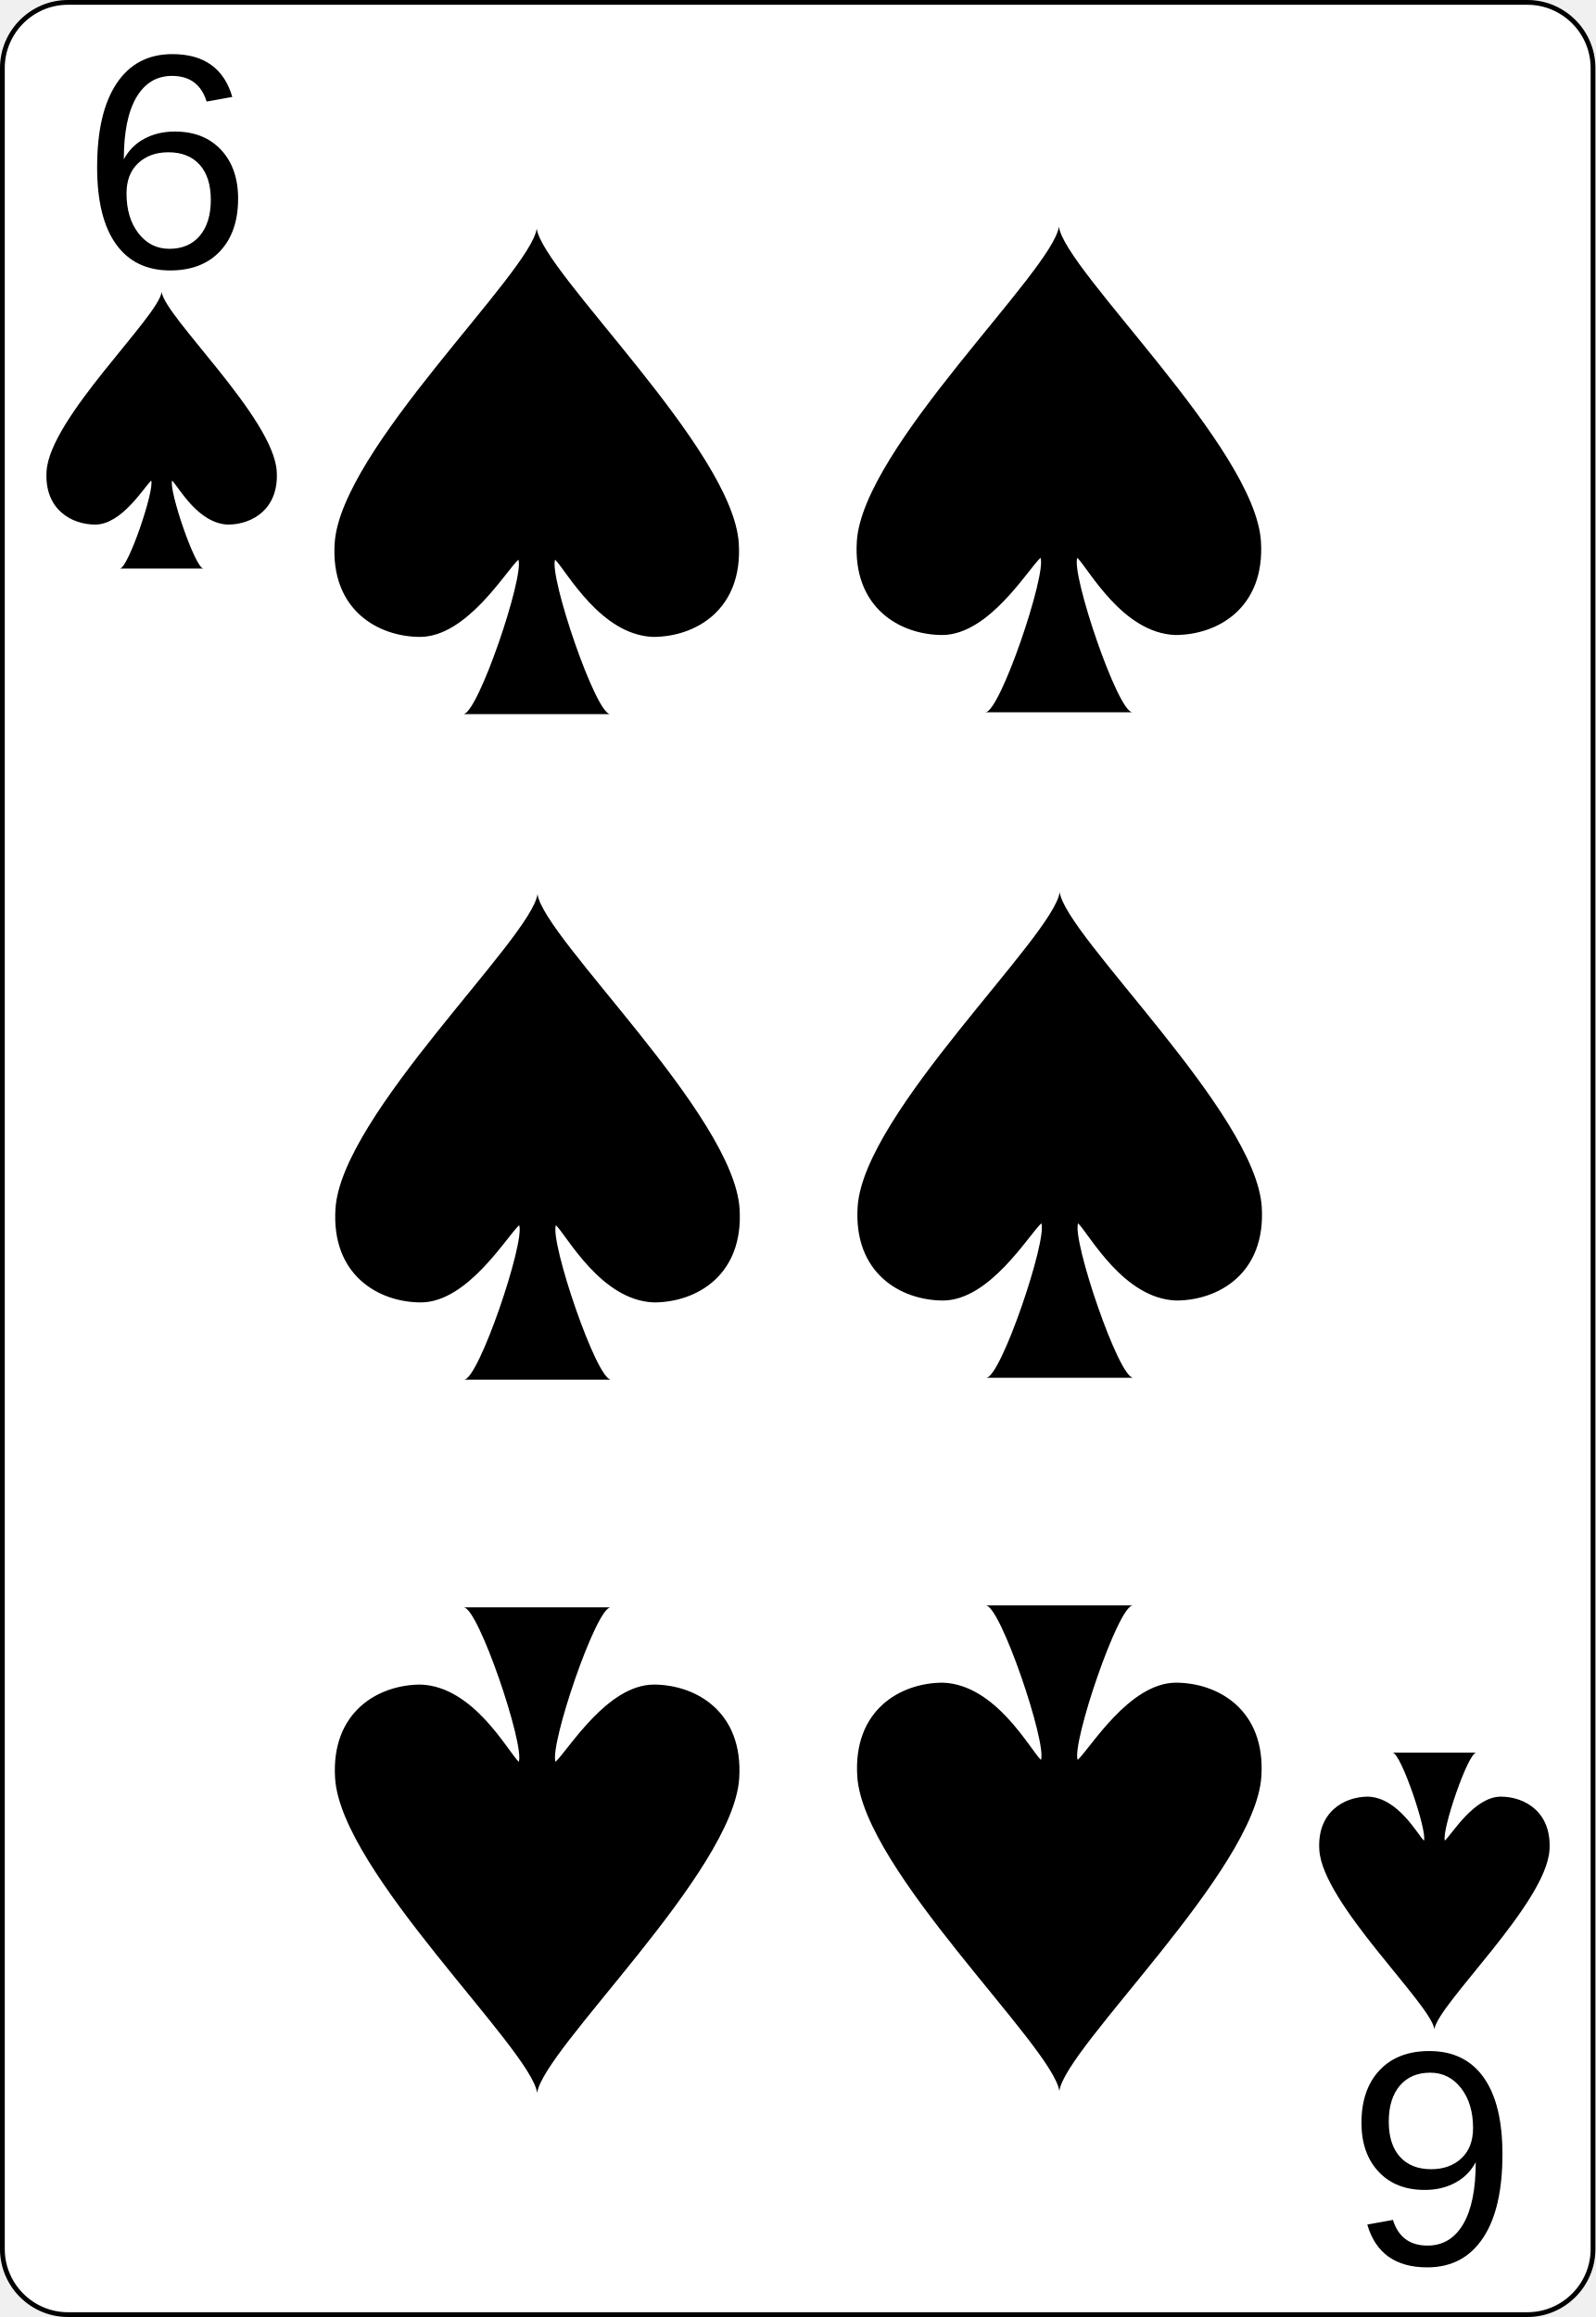
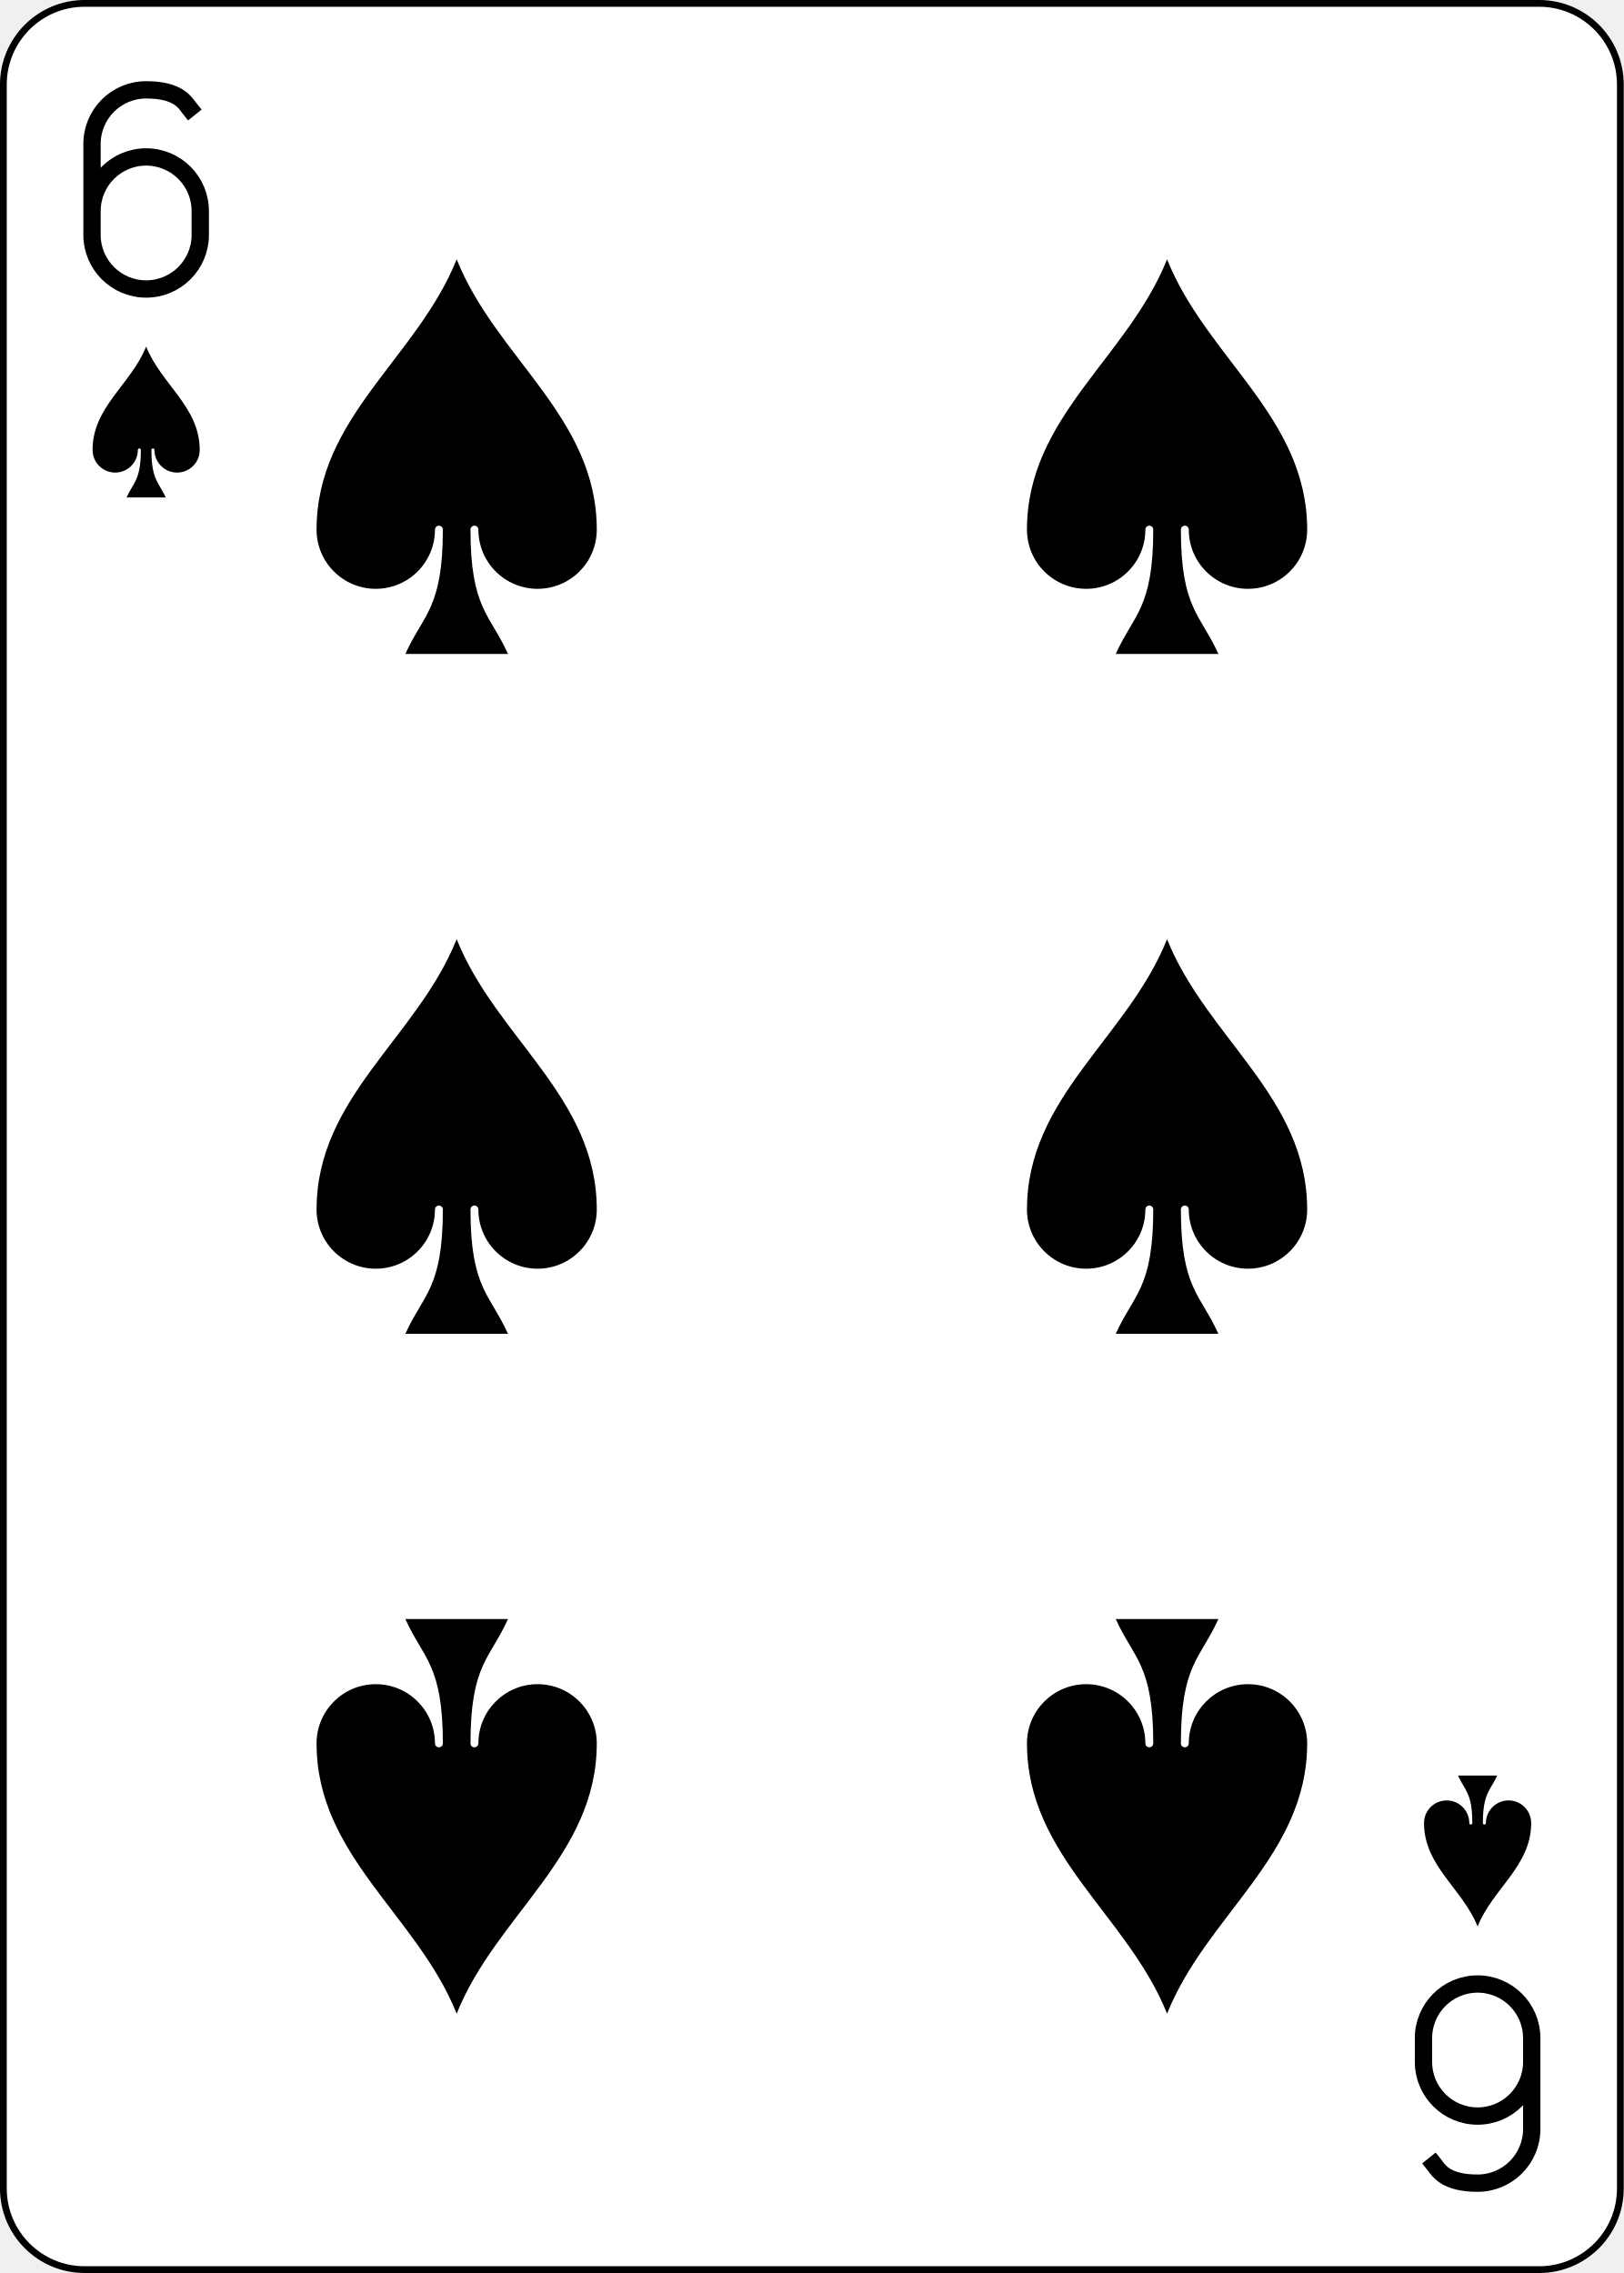
- <svg xmlns="http://www.w3.org/2000/svg" width="167.087pt" height="242.667pt" viewBox="0 0 167.087 242.667" xml:space="preserve" id="svg2" version="1.1">
-   <defs id="defs41" />
-   <g id="Layer_x0020_1" style="fill-rule:nonzero;clip-rule:nonzero;stroke:#000000;stroke-miterlimit:4;">
-     <path style="fill:#FFFFFF;stroke-width:0.5;" d="M166.837,235.548c0,3.777-3.087,6.869-6.871,6.869H7.111c-3.775,0-6.861-3.092-6.861-6.869V7.12C0.25,3.343,3.336,0.25,7.111,0.25h152.855    c3.784,0,6.871,3.093,6.871,6.87v228.428z" id="path5" />
-     <g style="stroke:none;" id="g7">
-       <g id="g9">
- 				
- 			</g>
-     </g>
-     <g id="g15">
- 			
- 		</g>
-     <g id="g19">
- 			
- 		</g>
-     <g style="stroke:none;" id="g23">
-       <g id="g25">
- 				
- 			</g>
-     </g>
-     <g style="stroke:none;" id="g31">
-       <g id="g33">
- 				
- 			</g>
-     </g>
-   </g>
-   <text xml:space="preserve" style="font-size:32px;font-style:normal;font-weight:normal;line-height:125%;letter-spacing:0px;word-spacing:0px;fill:#000000;fill-opacity:1;stroke:none;font-family:Bitstream Vera Sans" x="8.547" y="28.013" id="text3788">
-     <tspan id="tspan3790" x="8.547" y="28.013" style="font-style:normal;font-variant:normal;font-weight:normal;font-stretch:normal;font-family:Arial;-inkscape-font-specification:Arial">6</tspan>
-   </text>
-   <g transform="matrix(1.508595,0,0,1.379325,16.9291,45.0659)" id="layer1-7">
-     <path id="sl" d="M 7.989,3.103 C 7.747,-0.954 0.242,-8.59 0,-10.5 c -0.242,1.909 -7.747,9.545 -7.989,13.603 -0.169,2.868 1.695,4.057 3.39,4.057 1.835,-0.022 3.351,-2.801 3.873,-3.341 0.242,0.716 -1.603,6.682 -2.179,6.682 l 5.811,0 C 2.33,10.501 0.485,4.535 0.727,3.819 1.184,4.315 2.524,7.077 4.601,7.16 6.295,7.159 8.158,5.971 7.989,3.103 z" style="fill:#000000" />
-   </g>
-   <g transform="matrix(2.648679,0,0,2.421718,56.21089,49.36599)" id="layer1-7-88">
-     <path id="sl-4" d="M 7.989,3.103 C 7.747,-0.954 0.242,-8.59 0,-10.5 c -0.242,1.909 -7.747,9.545 -7.989,13.603 -0.169,2.868 1.695,4.057 3.39,4.057 1.835,-0.022 3.351,-2.801 3.873,-3.341 0.242,0.716 -1.603,6.682 -2.179,6.682 l 5.811,0 C 2.33,10.501 0.485,4.535 0.727,3.819 1.184,4.315 2.524,7.077 4.601,7.16 6.295,7.159 8.158,5.971 7.989,3.103 z" style="fill:#000000" />
-   </g>
-   <text xml:space="preserve" style="font-size:32px;font-style:normal;font-weight:normal;line-height:125%;letter-spacing:0px;word-spacing:0px;fill:#000000;fill-opacity:1;stroke:none;font-family:Bitstream Vera Sans" x="-158.978" y="-215.124" id="text3788-7" transform="scale(-1,-1)">
-     <tspan id="tspan3790-6" x="-158.978" y="-215.124" style="font-style:normal;font-variant:normal;font-weight:normal;font-stretch:normal;font-family:Arial;-inkscape-font-specification:Arial">6</tspan>
-   </text>
-   <g transform="matrix(-1.508595,0,0,-1.379325,150.2251,198.0441)" id="layer1-7-3">
-     <path id="sl-1" d="M 7.989,3.103 C 7.747,-0.954 0.242,-8.59 0,-10.5 c -0.242,1.909 -7.747,9.545 -7.989,13.603 -0.169,2.868 1.695,4.057 3.39,4.057 1.835,-0.022 3.351,-2.801 3.873,-3.341 0.242,0.716 -1.603,6.682 -2.179,6.682 l 5.811,0 C 2.33,10.501 0.485,4.535 0.727,3.819 1.184,4.315 2.524,7.077 4.601,7.16 6.295,7.159 8.158,5.971 7.989,3.103 z" style="fill:#000000" />
-   </g>
-   <g transform="matrix(-2.648679,0,0,-2.421718,56.25613,193.7713)" id="layer1-7-88-7">
-     <path id="sl-4-5" d="M 7.989,3.103 C 7.747,-0.954 0.242,-8.59 0,-10.5 c -0.242,1.909 -7.747,9.545 -7.989,13.603 -0.169,2.868 1.695,4.057 3.39,4.057 1.835,-0.022 3.351,-2.801 3.873,-3.341 0.242,0.716 -1.603,6.682 -2.179,6.682 l 5.811,0 C 2.33,10.501 0.485,4.535 0.727,3.819 1.184,4.315 2.524,7.077 4.601,7.16 6.295,7.159 8.158,5.971 7.989,3.103 z" style="fill:#000000" />
-   </g>
-   <g transform="matrix(2.648679,0,0,2.421718,56.2947,119.0673)" id="layer1-7-88-6">
-     <path id="sl-4-8" d="M 7.989,3.103 C 7.747,-0.954 0.242,-8.59 0,-10.5 c -0.242,1.909 -7.747,9.545 -7.989,13.603 -0.169,2.868 1.695,4.057 3.39,4.057 1.835,-0.022 3.351,-2.801 3.873,-3.341 0.242,0.716 -1.603,6.682 -2.179,6.682 l 5.811,0 C 2.33,10.501 0.485,4.535 0.727,3.819 1.184,4.315 2.524,7.077 4.601,7.16 6.295,7.159 8.158,5.971 7.989,3.103 z" style="fill:#000000" />
-   </g>
-   <g transform="matrix(2.648679,0,0,2.421718,110.8978,49.1669)" id="layer1-7-88-68">
-     <path id="sl-4-84" d="M 7.989,3.103 C 7.747,-0.954 0.242,-8.59 0,-10.5 c -0.242,1.909 -7.747,9.545 -7.989,13.603 -0.169,2.868 1.695,4.057 3.39,4.057 1.835,-0.022 3.351,-2.801 3.873,-3.341 0.242,0.716 -1.603,6.682 -2.179,6.682 l 5.811,0 C 2.33,10.501 0.485,4.535 0.727,3.819 1.184,4.315 2.524,7.077 4.601,7.16 6.295,7.159 8.158,5.971 7.989,3.103 z" style="fill:#000000" />
-   </g>
-   <g transform="matrix(-2.648679,0,0,-2.421718,110.943,193.5722)" id="layer1-7-88-7-3">
-     <path id="sl-4-5-1" d="M 7.989,3.103 C 7.747,-0.954 0.242,-8.59 0,-10.5 c -0.242,1.909 -7.747,9.545 -7.989,13.603 -0.169,2.868 1.695,4.057 3.39,4.057 1.835,-0.022 3.351,-2.801 3.873,-3.341 0.242,0.716 -1.603,6.682 -2.179,6.682 l 5.811,0 C 2.33,10.501 0.485,4.535 0.727,3.819 1.184,4.315 2.524,7.077 4.601,7.16 6.295,7.159 8.158,5.971 7.989,3.103 z" style="fill:#000000" />
-   </g>
-   <g transform="matrix(2.648679,0,0,2.421718,110.9816,118.8682)" id="layer1-7-88-6-4">
-     <path id="sl-4-8-9" d="M 7.989,3.103 C 7.747,-0.954 0.242,-8.59 0,-10.5 c -0.242,1.909 -7.747,9.545 -7.989,13.603 -0.169,2.868 1.695,4.057 3.39,4.057 1.835,-0.022 3.351,-2.801 3.873,-3.341 0.242,0.716 -1.603,6.682 -2.179,6.682 l 5.811,0 C 2.33,10.501 0.485,4.535 0.727,3.819 1.184,4.315 2.524,7.077 4.601,7.16 6.295,7.159 8.158,5.971 7.989,3.103 z" style="fill:#000000" />
+ <svg xmlns="http://www.w3.org/2000/svg" xmlns:xlink="http://www.w3.org/1999/xlink" class="card" face="6S" height="3.5in" preserveAspectRatio="none" viewBox="-120 -168 240 336" width="2.5in">
+   <symbol id="SS6" viewBox="-600 -600 1200 1200" preserveAspectRatio="xMinYMid">
+     <path d="M0 -500C100 -250 355 -100 355 185A150 150 0 0 1 55 185A10 10 0 0 0 35 185C35 385 85 400 130 500L-130 500C-85 400 -35 385 -35 185A10 10 0 0 0 -55 185A150 150 0 0 1 -355 185C-355 -100 -100 -250 0 -500Z" fill="black" />
+   </symbol>
+   <symbol id="VS6" viewBox="-500 -500 1000 1000" preserveAspectRatio="xMinYMid">
+     <path d="M-250 100A250 250 0 0 1 250 100L250 210A250 250 0 0 1 -250 210L-250 -210A250 250 0 0 1 0 -460C150 -460 180 -400 200 -375" stroke="black" stroke-width="80" stroke-linecap="square" stroke-miterlimit="1.5" fill="none" />
+   </symbol>
+   <rect width="239" height="335" x="-119.5" y="-167.5" rx="12" ry="12" fill="white" stroke="black" />
+   <use xlink:href="#VS6" height="32" x="-114.4" y="-156" />
+   <use xlink:href="#SS6" height="26.769" x="-111.784" y="-119" />
+   <use xlink:href="#SS6" height="70" x="-87.501" y="-135.501" />
+   <use xlink:href="#SS6" height="70" x="17.501" y="-135.501" />
+   <use xlink:href="#SS6" height="70" x="-87.501" y="-35" />
+   <use xlink:href="#SS6" height="70" x="17.501" y="-35" />
+   <g transform="rotate(180)">
+     <use xlink:href="#VS6" height="32" x="-114.4" y="-156" />
+     <use xlink:href="#SS6" height="26.769" x="-111.784" y="-119" />
+     <use xlink:href="#SS6" height="70" x="-87.501" y="-135.501" />
+     <use xlink:href="#SS6" height="70" x="17.501" y="-135.501" />
  </g>
</svg>
